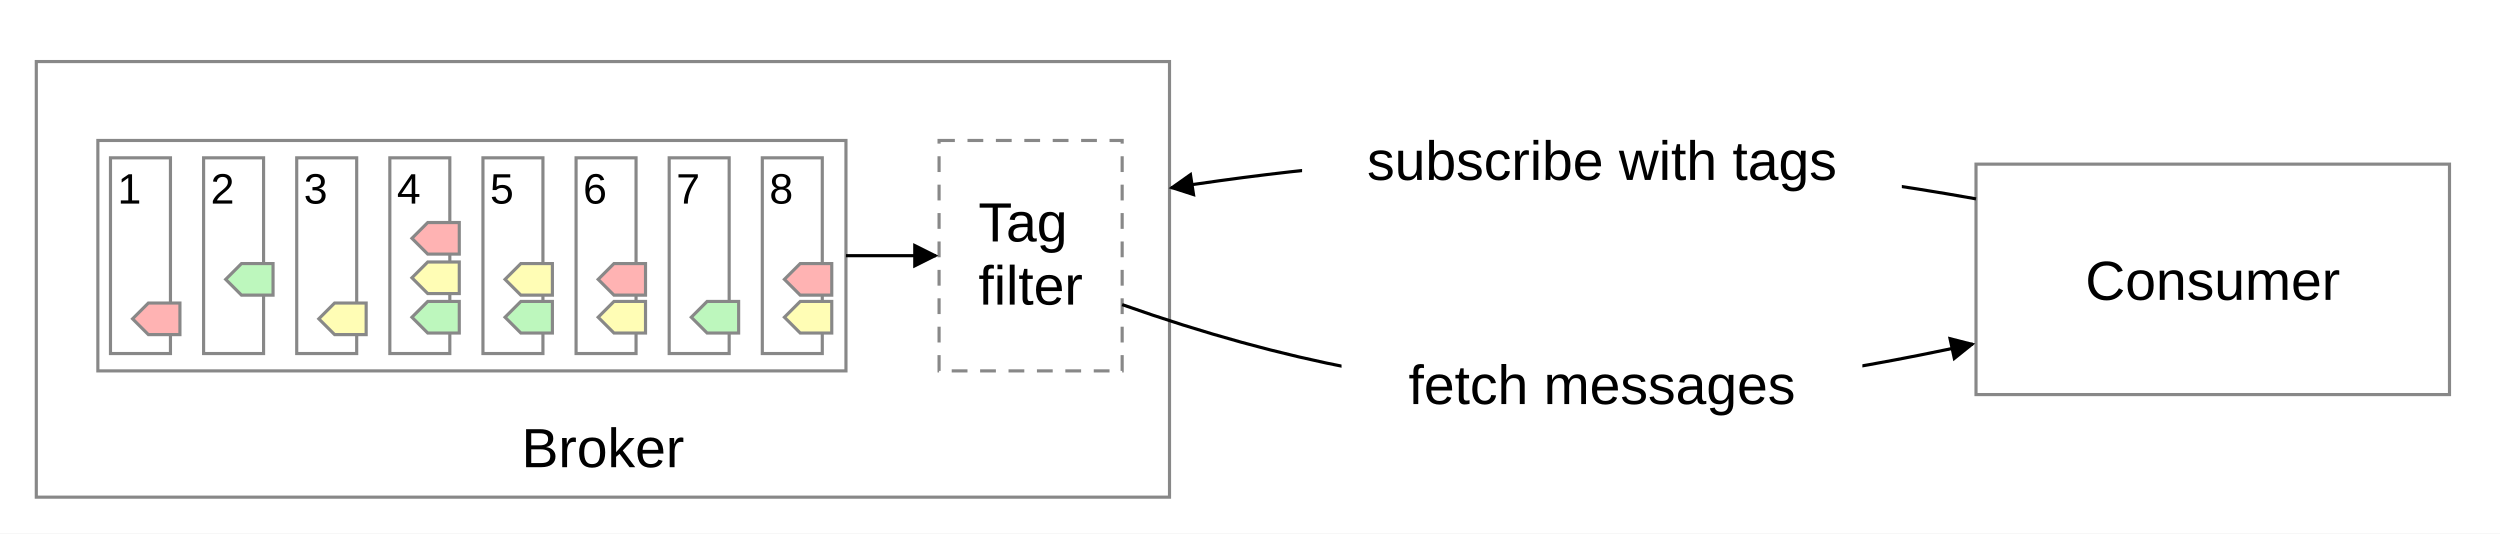
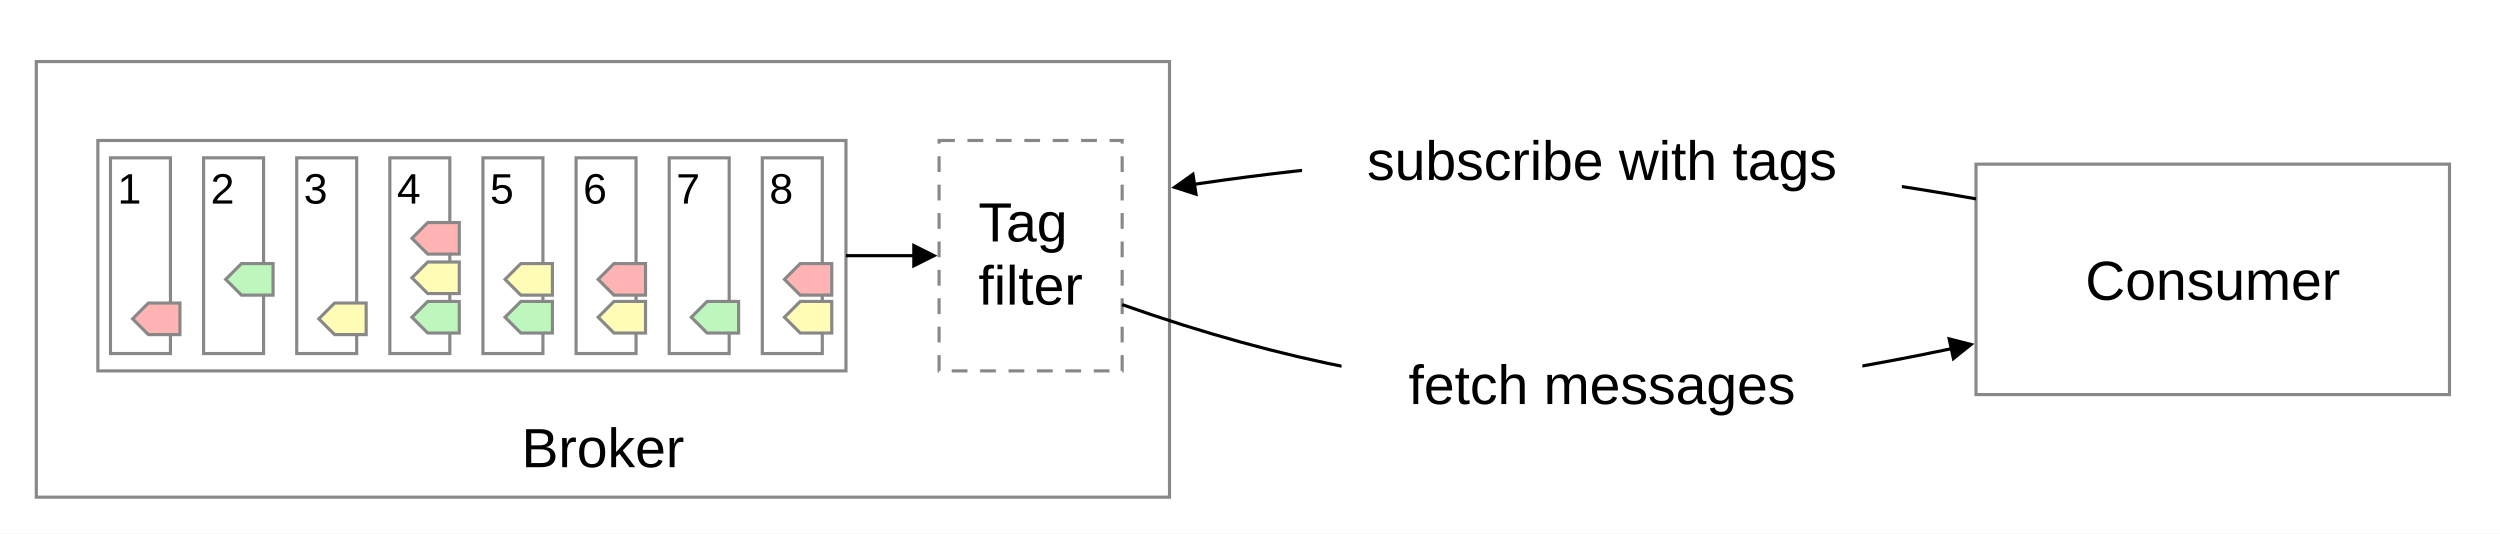
<svg xmlns="http://www.w3.org/2000/svg" width="1584" height="338" viewBox="0 0 1584 338" role="img" aria-labelledby="title desc">
  <defs>
-     <marker id="arrow" viewBox="0 0 10 10" refX="9" refY="5" markerWidth="8" markerHeight="8" markerUnits="strokeWidth" orient="auto-start-reverse">
+     <marker id="arrow" viewBox="0 0 10 10" refX="8" refY="5" markerWidth="8" markerHeight="8" markerUnits="strokeWidth" orient="auto-start-reverse">
      <path d="M0 0 10 5 0 10z" />
    </marker>
    <style>text{font-family:Arial,Helvetica,sans-serif;fill:#000}.box{fill:#fff;stroke:#888;stroke-width:2}.line{fill:none;stroke:#000;stroke-width:2}.arrow{fill:none;stroke:#000;stroke-width:2;marker-end:url(#arrow)}.dash{stroke-dasharray:10 8}.msg{fill:#fff;stroke:#888;stroke-width:2}.persist{fill:#bdf7bd;stroke:#888;stroke-width:2}.new{fill:#fffdb5;stroke:#888;stroke-width:2}.note{fill:#fffdb5;stroke:#888;stroke-width:2;stroke-dasharray:10 8}</style>
  </defs>
  <rect id="background" width="1584" height="338" fill="#fff" />
  <rect id="broker" class="box" x="23" y="39" width="718" height="276" />
  <rect class="box" x="62" y="89" width="474" height="146" />
  <rect class="box" x="70" y="100" width="38" height="124" />
  <text x="82" y="129" font-size="27" text-anchor="middle">1</text>
  <rect class="box" x="129" y="100" width="38" height="124" />
  <text x="141" y="129" font-size="27" text-anchor="middle">2</text>
  <rect class="box" x="188" y="100" width="38" height="124" />
  <text x="200" y="129" font-size="27" text-anchor="middle">3</text>
  <rect class="box" x="247" y="100" width="38" height="124" />
  <text x="259" y="129" font-size="27" text-anchor="middle">4</text>
  <rect class="box" x="306" y="100" width="38" height="124" />
  <text x="318" y="129" font-size="27" text-anchor="middle">5</text>
  <rect class="box" x="365" y="100" width="38" height="124" />
  <text x="377" y="129" font-size="27" text-anchor="middle">6</text>
  <rect class="box" x="424" y="100" width="38" height="124" />
  <text x="436" y="129" font-size="27" text-anchor="middle">7</text>
  <rect class="box" x="483" y="100" width="38" height="124" />
  <text x="495" y="129" font-size="27" text-anchor="middle">8</text>
  <g id="tags">
    <path d="M94 192h20v20h-20l-10-10z" fill="#ffb3b3" stroke="#888" stroke-width="2" />
    <path d="M153 167h20v20h-20l-10-10z" fill="#bdf7bd" stroke="#888" stroke-width="2" />
    <path d="M212 192h20v20h-20l-10-10z" fill="#fffdb5" stroke="#888" stroke-width="2" />
    <path d="M271 141h20v20h-20l-10-10z" fill="#ffb3b3" stroke="#888" stroke-width="2" />
    <path d="M271 166h20v20h-20l-10-10z" fill="#fffdb5" stroke="#888" stroke-width="2" />
    <path d="M271 191h20v20h-20l-10-10z" fill="#bdf7bd" stroke="#888" stroke-width="2" />
    <path d="M330 167h20v20h-20l-10-10z" fill="#fffdb5" stroke="#888" stroke-width="2" />
    <path d="M330 191h20v20h-20l-10-10z" fill="#bdf7bd" stroke="#888" stroke-width="2" />
    <path d="M389 167h20v20h-20l-10-10z" fill="#ffb3b3" stroke="#888" stroke-width="2" />
    <path d="M389 191h20v20h-20l-10-10z" fill="#fffdb5" stroke="#888" stroke-width="2" />
    <path d="M448 191h20v20h-20l-10-10z" fill="#bdf7bd" stroke="#888" stroke-width="2" />
    <path d="M507 167h20v20h-20l-10-10z" fill="#ffb3b3" stroke="#888" stroke-width="2" />
    <path d="M507 191h20v20h-20l-10-10z" fill="#fffdb5" stroke="#888" stroke-width="2" />
  </g>
  <rect x="595" y="89" width="116" height="146" fill="#fff" stroke="#888" stroke-width="2" stroke-dasharray="10 8" />
  <text x="653" y="153" font-size="35" text-anchor="middle">
    <tspan x="653">Tag</tspan>
    <tspan x="653" dy="40">filter</tspan>
  </text>
-   <path class="arrow" d="M536 162H593" />
+   <path class="arrow" d="M536 162H590.8" />
  <text x="382" y="296" font-size="35" text-anchor="middle">Broker</text>
  <rect id="consumer" class="box" x="1252" y="104" width="300" height="146" />
  <text x="1402" y="190" font-size="35" text-anchor="middle">Consumer</text>
-   <path class="arrow" d="M1252 126C1050 90 905 94 742 119" />
-   <path class="arrow" d="M711 193C920 267 1070 257 1250 218" />
+   <path class="arrow" d="M1252 126C1050 90 905 94 745.163 118.515" />
+   <path class="arrow" d="M711 193C920 267 1070 257 1247.873 218.461" />
  <rect x="825" y="76" width="380" height="61" fill="#fff" />
  <text x="1015" y="114" font-size="35" text-anchor="middle">subscribe with tags</text>
  <rect x="850" y="218" width="330" height="58" fill="#fff" />
  <text x="1015" y="256" font-size="35" text-anchor="middle">fetch messages</text>
</svg>
